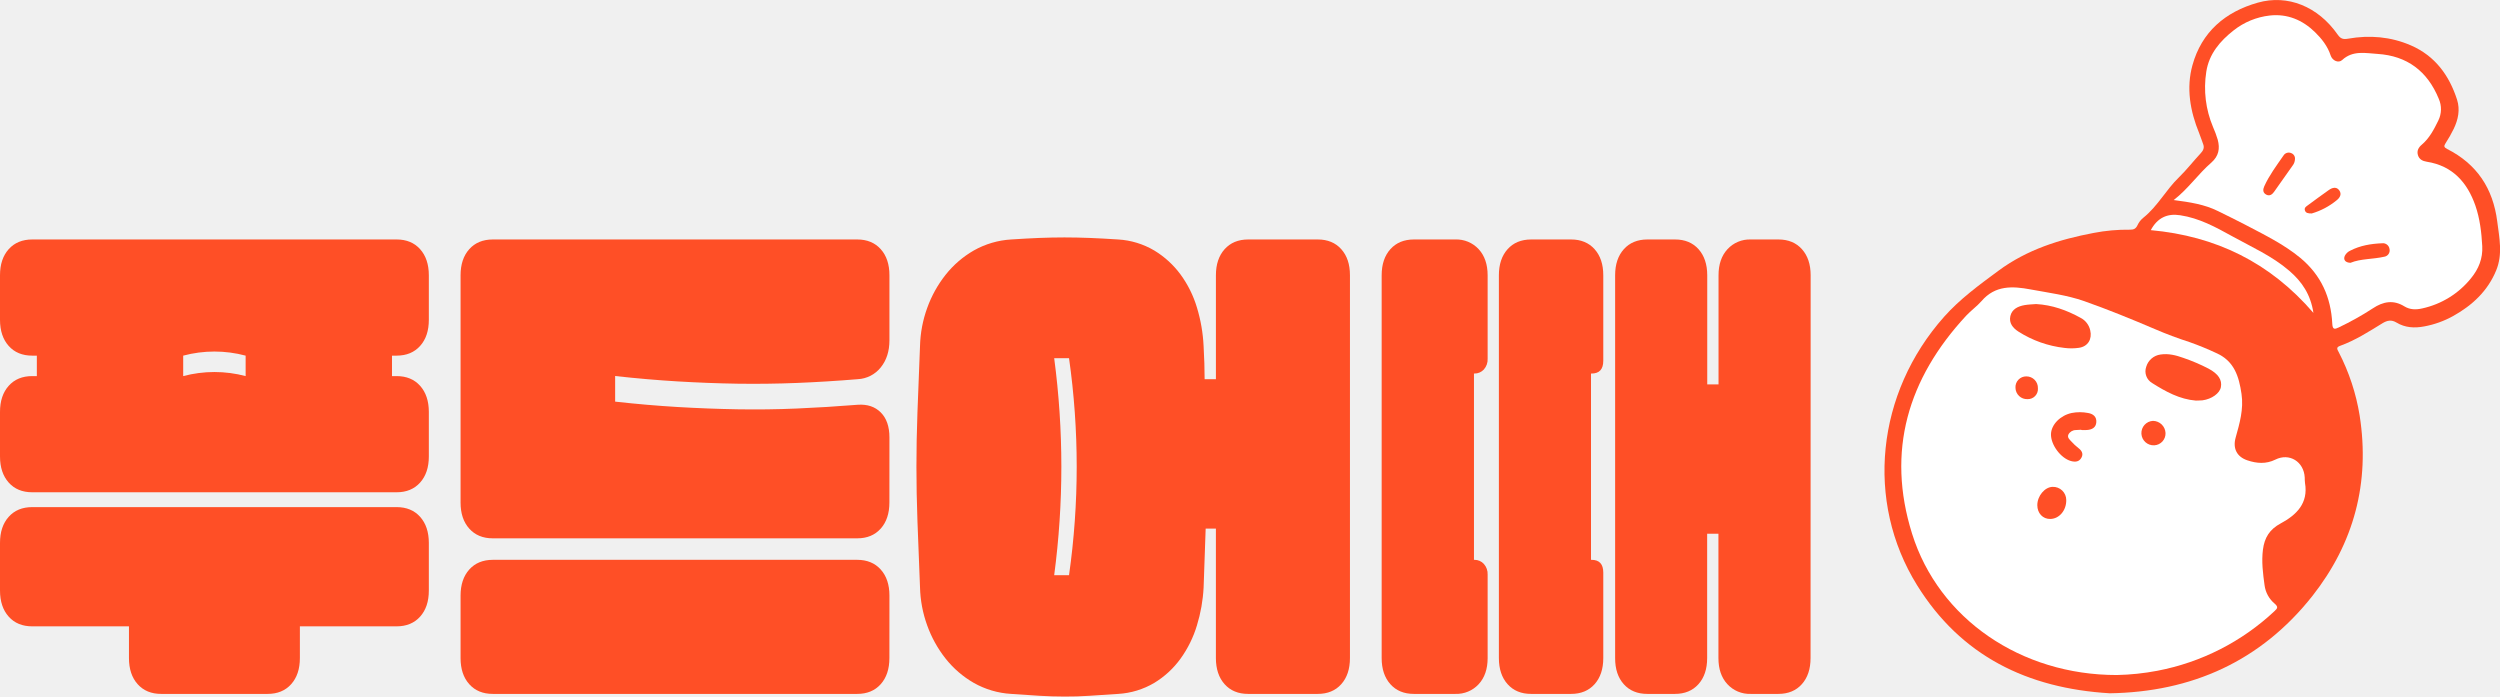
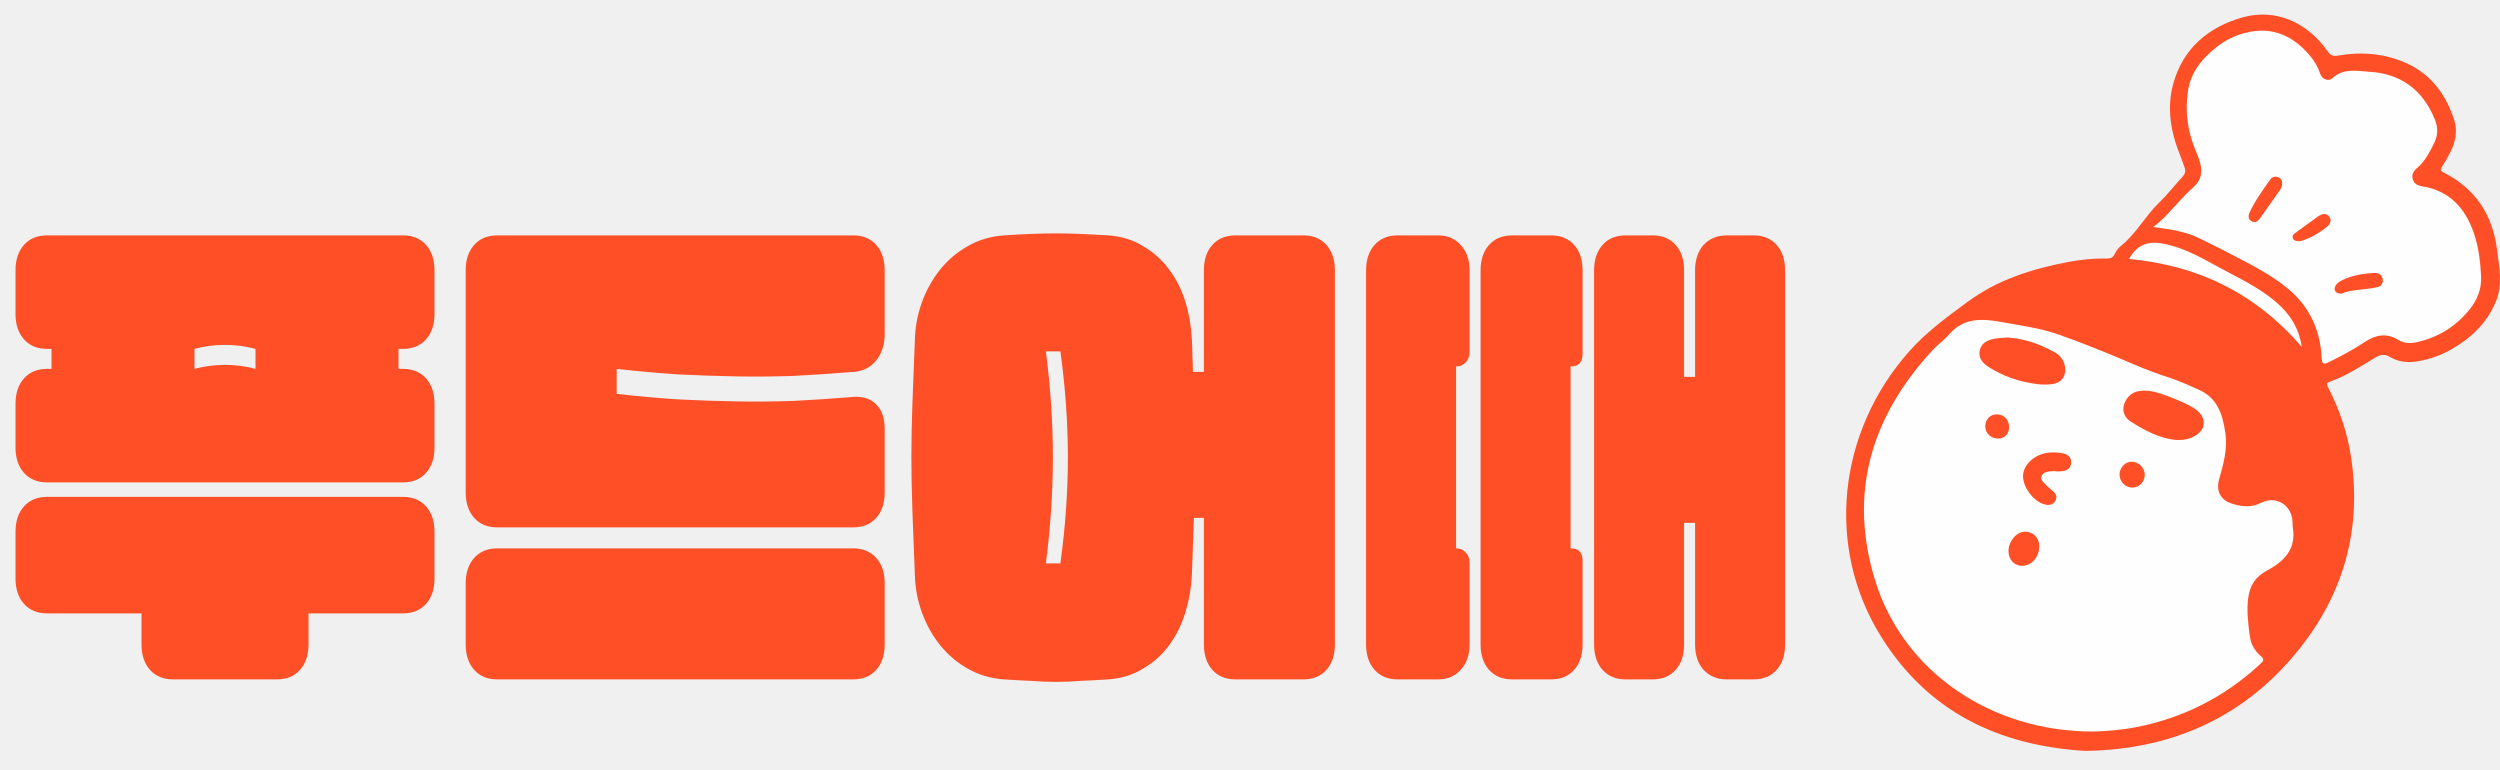
- <svg xmlns="http://www.w3.org/2000/svg" id="레이어_1" data-name="레이어 1" viewBox="0 0 1329.29 370.32">
-   <defs>
-     <style>.cls-1{fill:#ff4f26;}.cls-2{fill:#fff;}</style>
-   </defs>
-   <path class="cls-1" d="M258.23,264.2q0,8.71-4.63,13.88t-12.51,5.17H47.35q-7.91,0-12.52-5.17T30.21,264.2V240.53q0-8.7,4.62-13.88t12.52-5.17H49.8V210.6H47.35q-7.91,0-12.52-5.17t-4.62-13.88V167.88q0-8.72,4.62-13.88t12.52-5.17H241.09q7.89,0,12.51,5.17t4.63,13.88v23.67q0,8.72-4.63,13.88t-12.51,5.17h-2.45v10.88h2.45q7.89,0,12.51,5.17t4.63,13.88Zm0,71.29q0,8.72-4.63,13.88t-12.51,5.17H189.66v16.87q0,8.71-4.63,13.88c-3.08,3.44-7.26,5.17-12.51,5.17h-56.6q-7.9,0-12.52-5.17t-4.62-13.88V354.54H47.35q-7.91,0-12.52-5.17t-4.62-13.88v-25.3q0-8.71,4.62-13.88t12.52-5.17H241.09q7.89,0,12.51,5.17t4.63,13.88ZM160.82,210.6a64.29,64.29,0,0,0-33.2,0v10.88a64.58,64.58,0,0,1,33.2,0Z" transform="translate(-30.21 -21.5)" />
-   <path class="cls-1" d="M503.12,288.69q0,8.71-4.62,13.88T486,307.74H292.24q-7.89,0-12.52-5.17t-4.62-13.88V167.88q0-8.72,4.62-13.88t12.52-5.17H486q7.89,0,12.52,5.17t4.62,13.88v34.56q0,8.7-4.62,14.42a16.64,16.64,0,0,1-12.25,6.26q-16.61,1.37-32.38,2t-31.56.4q-15.8-.26-31.84-1.22t-33.2-2.86v13.61q17.14,1.91,33.2,2.86t31.84,1.22q15.76.27,31.56-.41t32.38-2q7.62-.54,12.25,4.08t4.62,13.34Zm0,82.72q0,8.71-4.62,13.88T486,390.46H292.24q-7.89,0-12.52-5.17t-4.62-13.88V338.22q0-8.72,4.62-13.88t12.52-5.17H486q7.89,0,12.52,5.17t4.62,13.88Z" transform="translate(-30.21 -21.5)" />
-   <path class="cls-1" d="M670.19,333.86A83.32,83.32,0,0,1,666.65,354a59.4,59.4,0,0,1-8.7,17.68,47.79,47.79,0,0,1-14,12.93,42.58,42.58,0,0,1-19.18,5.85q-8.44.54-15.24,1t-13.33.41q-6.52,0-13.33-.41t-15-1A45.79,45.79,0,0,1,548,384.61a52.44,52.44,0,0,1-15-12.93,62.35,62.35,0,0,1-9.8-17.68,63.75,63.75,0,0,1-3.8-20.14q-.83-20.4-1.37-35.37t-.54-28.84q0-13.89.54-28.85t1.37-35.37a63.8,63.8,0,0,1,3.8-20.14,62.35,62.35,0,0,1,9.8-17.68,52.44,52.44,0,0,1,15-12.93,45.92,45.92,0,0,1,19.86-5.85q8.16-.54,15-.82c4.53-.17,9-.27,13.33-.27s8.8.1,13.33.27,9.61.46,15.24.82a42.71,42.71,0,0,1,19.18,5.85,48.56,48.56,0,0,1,14,12.79,57.64,57.64,0,0,1,8.7,17.55,84,84,0,0,1,3.54,20.41q.27,5.17.41,9.25c.09,2.72.14,5.54.14,8.44h6V167.88q0-8.72,4.63-13.88t12.51-5.17h37q7.89,0,12.52,5.17T748,167.88V371.41q0,8.71-4.62,13.88t-12.52,5.17h-37q-7.89,0-12.51-5.17t-4.63-13.88V302.57h-5.44Zm-71.56-6.53a409.83,409.83,0,0,0,0-115.37h-7.89a438.59,438.59,0,0,1,0,115.37Z" transform="translate(-30.21 -21.5)" />
-   <path class="cls-1" d="M821.21,371.41q0,8.71-4.76,13.88a16.1,16.1,0,0,1-12.39,5.17H782q-7.89,0-12.51-5.17t-4.63-13.88V167.88q0-8.72,4.63-13.88T782,148.83h22A16.1,16.1,0,0,1,816.45,154q4.75,5.17,4.76,13.88v44.35a8,8,0,0,1-2,5.72,6.63,6.63,0,0,1-5,2.17h-.27v99.05h.27a6.64,6.64,0,0,1,5,2.18,8,8,0,0,1,2,5.71Zm61.49,0q0,8.71-4.62,13.88t-12.52,5.17H844.34q-7.9,0-12.52-5.17t-4.63-13.88V167.88q0-8.72,4.63-13.88t12.52-5.17h21.22q7.89,0,12.52,5.17t4.62,13.88v45.44q0,6.81-6.26,6.8h-.27v99.05h.27q6.27,0,6.26,6.8Zm110.21,0q0,8.71-4.63,13.88t-12.52,5.17H961.07a16.07,16.07,0,0,1-12.38-5.17q-4.77-5.18-4.76-13.88V305.29h-6v66.12q0,8.71-4.63,13.88t-12.51,5.17H906.1q-7.89,0-12.51-5.17T889,371.41V167.88q0-8.72,4.63-13.88t12.51-5.17h14.7q7.89,0,12.51,5.17t4.63,13.88v58h6v-58q0-8.72,4.76-13.88a16.07,16.07,0,0,1,12.38-5.17h14.69q7.89,0,12.52,5.17t4.63,13.88Z" transform="translate(-30.21 -21.5)" />
-   <path class="cls-1" d="M1152,390.13c-43.94-2.64-79.14-19.94-102.41-57.4-27.8-44.73-21.66-102.27,14.3-142.76,8.48-9.54,18.67-16.93,28.9-24.5,15.28-11.29,32.51-16.68,50.67-20.12a95,95,0,0,1,19.27-1.72c2,0,3.1-.46,4-2.34a11.15,11.15,0,0,1,3.1-4c7.61-6.06,12.08-14.87,19-21.54,4.11-4,7.61-8.55,11.51-12.74,1.4-1.5,2.08-2.92,1.32-4.9s-1.35-3.92-2.13-5.83c-4.8-11.69-6.93-24-3.56-36.11,4.87-17.62,17.36-28.35,34.75-33.26,15.9-4.49,32,2,42.48,17,1.59,2.25,2.87,2.61,5.58,2.15,11.39-2,22.67-1.06,33.33,3.57,12.8,5.55,20.38,15.9,24.55,28.85,1.71,5.31.61,10.65-1.81,15.62a71.36,71.36,0,0,1-4.33,7.61c-1,1.54-.76,2.15.86,3,15.83,8,24.42,21,26.65,38.52,1.11,8.69,3,17.36-.54,26-4.51,11-12.71,18.61-22.82,24.26a50.45,50.45,0,0,1-15.4,5.56c-5.21,1-10.2.74-14.84-2.06-2.61-1.57-4.87-1.18-7.46.41-7.26,4.45-14.44,9.09-22.53,12-2.3.82-1.41,1.95-.72,3.29a112.32,112.32,0,0,1,11.17,33.85c5.54,35.55-3,67.68-25.09,95.78C1232.32,373.14,1195.49,389.47,1152,390.13Z" transform="translate(-30.21 -21.5)" />
-   <path class="cls-2" d="M1155.79,380.42c-51,.05-94.73-29.89-108.9-75.14-13.79-44-2.17-82.56,28.73-115.89,2.56-2.77,5.75-5,8.2-7.8,7.26-8.45,16.43-8,26.07-6.2s19.26,3,28.49,6.21c12.73,4.49,25.22,9.59,37.63,14.89,6,2.58,12.19,4.91,18.44,6.92a151.6,151.6,0,0,1,14.15,5.8c9.63,4.23,12.1,12.48,13.46,21.75,1.19,8.13-1,15.63-3.13,23.25-1.61,5.77.68,10.19,6.25,12.06,4.91,1.65,9.91,2.09,14.9-.4,7.43-3.71,15.16,1.11,15.59,9.53a25.6,25.6,0,0,0,.15,2.92c1.85,10.82-4.6,17-12.85,21.44-6,3.2-8.71,7.64-9.52,14s0,12.65.86,18.91a15.33,15.33,0,0,0,5.32,9.75c2,1.71,1.66,2.5,0,4a125.43,125.43,0,0,1-62.33,31.74A128.55,128.55,0,0,1,1155.79,380.42Z" transform="translate(-30.21 -21.5)" />
-   <path class="cls-2" d="M1186,127.87c7.84-6.08,13-13.86,20-19.9,4-3.51,4.65-7.51,3.42-12.16A56.22,56.22,0,0,0,1206.9,89a54,54,0,0,1-3.57-29.36c1.46-9.5,7.36-16.36,14.56-22A37.77,37.77,0,0,1,1237,29.76c9.4-1.07,17.52,2.36,24.18,8.88,3.55,3.48,6.66,7.41,8.27,12.34.92,2.81,4.18,4.24,6.13,2.43,5.68-5.26,12.46-3.63,18.79-3.24,15.73,1,26.55,9.18,32.54,23.78a13.66,13.66,0,0,1-.22,11.67c-2.3,4.7-4.71,9.37-8.83,12.86-1.68,1.42-2.68,3.2-2,5.49s2.52,3.18,4.68,3.52c13.71,2.15,21.59,11,25.88,23.35,2.38,6.89,3.25,14.22,3.64,21.55.35,6.55-1.9,12.08-6,17.1a45.85,45.85,0,0,1-25.92,16c-3.33.76-6.51.74-9.52-1.11-5.82-3.58-11.25-2.57-16.73,1.07a156.28,156.28,0,0,1-18.15,10.16c-2.21,1.08-3.26,1.16-3.42-2-.7-14-5.9-25.78-17-35-9.06-7.47-19.47-12.42-29.68-17.83-4.62-2.45-9.38-4.66-14-7C1202.34,130.13,1194.54,129,1186,127.87Z" transform="translate(-30.21 -21.5)" />
-   <path class="cls-2" d="M1260.29,187.87c-23.14-26.91-52.06-40.86-86.47-44,3.53-6.57,8.76-9,15.62-7.92,10.12,1.52,18.83,6.28,27.58,11.12,10.4,5.76,21.34,10.56,30.51,18.47C1254.25,171.35,1258.83,178.14,1260.29,187.87Z" transform="translate(-30.21 -21.5)" />
-   <path class="cls-1" d="M1112.85,183.17c8.49.47,16.22,3.24,23.56,7.28a9.91,9.91,0,0,1,5.21,6.69c1.1,4.69-1.21,8.6-6,9.3a28.4,28.4,0,0,1-7.65.06,57.57,57.57,0,0,1-24.54-8.69c-2.91-1.89-5.11-4.5-4.29-8.21s4.06-5.26,7.59-5.87C1108.71,183.38,1110.79,183.34,1112.85,183.17Z" transform="translate(-30.21 -21.5)" />
-   <path class="cls-1" d="M1197.77,234.5c-8.56-.69-16-4.75-23.23-9.33a7.22,7.22,0,0,1-3.15-8.65A9.2,9.2,0,0,1,1179,210c4.22-.64,8.21.39,12.13,1.79a97.76,97.76,0,0,1,13.4,5.72c5.25,2.82,7.28,6,6.56,9.85-.61,3.27-4.86,6.34-9.79,7C1200.19,234.47,1199.09,234.44,1197.77,234.5Z" transform="translate(-30.21 -21.5)" />
-   <path class="cls-1" d="M1136.82,250c-1,.06-1.94.07-2.9.17a4.46,4.46,0,0,0-3.89,2.34c-.76,1.63.62,2.72,1.58,3.76a29.07,29.07,0,0,0,3.72,3.47c1.77,1.34,2.72,3,1.67,5-1.19,2.35-3.35,2.54-5.66,1.89-5.47-1.53-10.79-8.76-10.59-14.37.19-5,4.9-9.85,11-11.17a22.79,22.79,0,0,1,8.71,0c2.65.45,4.6,1.94,4.4,4.89s-2.4,4-5.08,4.17c-1,.07-1.94,0-2.91,0Z" transform="translate(-30.21 -21.5)" />
-   <path class="cls-1" d="M1113.48,290.12c0-4.9,3.94-9.64,8.11-9.75a7,7,0,0,1,7.28,7c.1,5.49-3.71,10-8.48,10.07C1116.42,297.52,1113.48,294.39,1113.48,290.12Z" transform="translate(-30.21 -21.5)" />
-   <path class="cls-1" d="M1181.66,251.73a6.32,6.32,0,0,1-6,6.55,6.5,6.5,0,0,1-.67-13A6.78,6.78,0,0,1,1181.66,251.73Z" transform="translate(-30.21 -21.5)" />
-   <path class="cls-1" d="M1108.27,233.73a6.13,6.13,0,0,1-6.4-6,5.7,5.7,0,0,1,5.79-6.1,6.1,6.1,0,0,1,6.14,6.28A5.37,5.37,0,0,1,1108.27,233.73Z" transform="translate(-30.21 -21.5)" />
-   <path class="cls-1" d="M1250.48,106.2a5.9,5.9,0,0,1-1.27,3.37q-4.92,7-9.89,14c-1,1.4-2.37,2.31-4.07,1.44-1.92-1-1.88-2.71-1.11-4.42,2.67-5.92,6.57-11.08,10.23-16.38a3.28,3.28,0,0,1,4.21-1.26A3.07,3.07,0,0,1,1250.48,106.2Z" transform="translate(-30.21 -21.5)" />
-   <path class="cls-1" d="M1280,161.24c-2.87-.09-3.93-1.75-3-3.76a6.11,6.11,0,0,1,2.88-2.71c5.28-2.73,11-3.67,16.87-3.92a3.57,3.57,0,0,1,4,3A3.4,3.4,0,0,1,1298,158C1291.87,159.4,1285.4,159,1280,161.24Z" transform="translate(-30.21 -21.5)" />
-   <path class="cls-1" d="M1259.41,135c-1.91,0-3.18-.18-3.63-1.6s.54-2,1.43-2.67c3.73-2.73,7.44-5.5,11.22-8.15,1.8-1.26,4-2,5.55.06s.39,4-1.36,5.37A37.42,37.42,0,0,1,1259.41,135Z" transform="translate(-30.21 -21.5)" />
+ <svg xmlns="http://www.w3.org/2000/svg" width="65" height="20" viewBox="0 0 65 20" fill="none">
+   <path d="M11.297 11.632C11.297 11.909 11.223 12.13 11.076 12.295C10.929 12.46 10.729 12.542 10.478 12.542H1.222C0.971 12.542 0.771 12.46 0.624 12.295C0.477 12.13 0.403 11.909 0.403 11.632V10.501C0.403 10.224 0.477 10.003 0.624 9.838C0.771 9.673 0.971 9.591 1.222 9.591H1.339V9.071H1.222C0.971 9.071 0.771 8.989 0.624 8.824C0.477 8.659 0.403 8.438 0.403 8.161V7.03C0.403 6.753 0.477 6.532 0.624 6.367C0.771 6.202 0.971 6.12 1.222 6.12H10.478C10.729 6.12 10.929 6.202 11.076 6.367C11.223 6.532 11.297 6.753 11.297 7.03V8.161C11.297 8.438 11.223 8.659 11.076 8.824C10.929 8.989 10.729 9.071 10.478 9.071H10.361V9.591H10.478C10.729 9.591 10.929 9.673 11.076 9.838C11.223 10.003 11.297 10.224 11.297 10.501V11.632ZM11.297 15.038C11.297 15.315 11.223 15.536 11.076 15.701C10.929 15.866 10.729 15.948 10.478 15.948H8.021V16.754C8.021 17.031 7.947 17.252 7.8 17.417C7.653 17.582 7.453 17.664 7.202 17.664H4.498C4.247 17.664 4.047 17.582 3.9 17.417C3.753 17.252 3.679 17.031 3.679 16.754V15.948H1.222C0.971 15.948 0.771 15.866 0.624 15.701C0.477 15.536 0.403 15.315 0.403 15.038V13.829C0.403 13.552 0.477 13.331 0.624 13.166C0.771 13.001 0.971 12.919 1.222 12.919H10.478C10.729 12.919 10.929 13.001 11.076 13.166C11.223 13.331 11.297 13.552 11.297 13.829V15.038ZM6.643 9.071C6.392 9.002 6.127 8.967 5.85 8.967C5.573 8.967 5.308 9.002 5.057 9.071V9.591C5.308 9.522 5.573 9.487 5.85 9.487C6.127 9.487 6.392 9.522 6.643 9.591V9.071ZM23.002 16.754C23.002 17.031 22.928 17.252 22.781 17.417C22.634 17.582 22.434 17.664 22.183 17.664H12.927C12.676 17.664 12.476 17.582 12.329 17.417C12.182 17.252 12.108 17.031 12.108 16.754V15.168C12.108 14.891 12.182 14.67 12.329 14.505C12.476 14.34 12.676 14.258 12.927 14.258H22.183C22.434 14.258 22.634 14.34 22.781 14.505C22.928 14.67 23.002 14.891 23.002 15.168V16.754ZM23.002 12.802C23.002 13.079 22.928 13.3 22.781 13.465C22.634 13.63 22.434 13.712 22.183 13.712H12.927C12.676 13.712 12.476 13.63 12.329 13.465C12.182 13.3 12.108 13.079 12.108 12.802V7.03C12.108 6.753 12.182 6.532 12.329 6.367C12.476 6.202 12.676 6.12 12.927 6.12H22.183C22.434 6.12 22.634 6.202 22.781 6.367C22.928 6.532 23.002 6.753 23.002 7.03V8.681C23.002 8.958 22.928 9.188 22.781 9.37C22.634 9.552 22.439 9.652 22.196 9.669C21.667 9.712 21.152 9.747 20.649 9.773C20.146 9.79 19.644 9.795 19.141 9.786C18.638 9.777 18.131 9.76 17.62 9.734C17.109 9.699 16.58 9.652 16.034 9.591V10.241C16.58 10.302 17.109 10.349 17.62 10.384C18.131 10.41 18.638 10.427 19.141 10.436C19.644 10.445 20.146 10.44 20.649 10.423C21.152 10.397 21.667 10.362 22.196 10.319C22.439 10.302 22.634 10.367 22.781 10.514C22.928 10.661 23.002 10.874 23.002 11.151V12.802ZM30.989 14.96C30.972 15.289 30.916 15.61 30.82 15.922C30.725 16.234 30.586 16.516 30.404 16.767C30.222 17.018 29.997 17.222 29.728 17.378C29.468 17.543 29.165 17.638 28.818 17.664C28.549 17.681 28.307 17.694 28.09 17.703C27.873 17.72 27.661 17.729 27.453 17.729C27.245 17.729 27.033 17.72 26.816 17.703C26.599 17.694 26.361 17.681 26.101 17.664C25.746 17.638 25.43 17.543 25.152 17.378C24.875 17.222 24.637 17.018 24.437 16.767C24.238 16.516 24.082 16.234 23.969 15.922C23.857 15.61 23.796 15.289 23.787 14.96C23.761 14.31 23.739 13.747 23.722 13.27C23.705 12.793 23.696 12.334 23.696 11.892C23.696 11.45 23.705 10.991 23.722 10.514C23.739 10.037 23.761 9.474 23.787 8.824C23.796 8.495 23.857 8.174 23.969 7.862C24.082 7.55 24.238 7.268 24.437 7.017C24.637 6.766 24.875 6.562 25.152 6.406C25.43 6.241 25.746 6.146 26.101 6.12C26.361 6.103 26.599 6.09 26.816 6.081C27.033 6.072 27.245 6.068 27.453 6.068C27.661 6.068 27.873 6.072 28.09 6.081C28.307 6.09 28.549 6.103 28.818 6.12C29.165 6.146 29.468 6.241 29.728 6.406C29.997 6.562 30.222 6.766 30.404 7.017C30.586 7.26 30.725 7.537 30.82 7.849C30.916 8.161 30.972 8.486 30.989 8.824C30.998 8.989 31.002 9.136 31.002 9.266C31.011 9.396 31.015 9.53 31.015 9.669H31.301V7.03C31.301 6.753 31.375 6.532 31.522 6.367C31.669 6.202 31.869 6.12 32.12 6.12H33.888C34.139 6.12 34.339 6.202 34.486 6.367C34.633 6.532 34.707 6.753 34.707 7.03V16.754C34.707 17.031 34.633 17.252 34.486 17.417C34.339 17.582 34.139 17.664 33.888 17.664H32.12C31.869 17.664 31.669 17.582 31.522 17.417C31.375 17.252 31.301 17.031 31.301 16.754V13.465H31.041L30.989 14.96ZM27.57 14.648C27.7 13.703 27.765 12.785 27.765 11.892C27.765 10.999 27.7 10.081 27.57 9.136H27.193C27.314 10.081 27.375 10.999 27.375 11.892C27.375 12.785 27.314 13.703 27.193 14.648H27.57ZM46.412 16.754C46.412 17.031 46.339 17.252 46.191 17.417C46.044 17.582 45.845 17.664 45.593 17.664H44.891C44.649 17.664 44.449 17.582 44.293 17.417C44.146 17.252 44.072 17.031 44.072 16.754V13.595H43.786V16.754C43.786 17.031 43.713 17.252 43.565 17.417C43.418 17.582 43.219 17.664 42.967 17.664H42.265C42.014 17.664 41.815 17.582 41.667 17.417C41.52 17.252 41.446 17.031 41.446 16.754V7.03C41.446 6.753 41.52 6.532 41.667 6.367C41.815 6.202 42.014 6.12 42.265 6.12H42.967C43.219 6.12 43.418 6.202 43.565 6.367C43.713 6.532 43.786 6.753 43.786 7.03V9.799H44.072V7.03C44.072 6.753 44.146 6.532 44.293 6.367C44.449 6.202 44.649 6.12 44.891 6.12H45.593C45.845 6.12 46.044 6.202 46.191 6.367C46.339 6.532 46.412 6.753 46.412 7.03V16.754ZM38.209 16.754C38.209 17.031 38.131 17.252 37.975 17.417C37.828 17.582 37.633 17.664 37.39 17.664H36.337C36.086 17.664 35.887 17.582 35.739 17.417C35.592 17.252 35.518 17.031 35.518 16.754V7.03C35.518 6.753 35.592 6.532 35.739 6.367C35.887 6.202 36.086 6.12 36.337 6.12H37.39C37.633 6.12 37.828 6.202 37.975 6.367C38.131 6.532 38.209 6.753 38.209 7.03V9.149C38.209 9.262 38.175 9.353 38.105 9.422C38.045 9.491 37.967 9.526 37.871 9.526H37.858V14.258H37.871C37.967 14.258 38.045 14.293 38.105 14.362C38.175 14.431 38.209 14.522 38.209 14.635V16.754ZM41.147 16.754C41.147 17.031 41.074 17.252 40.926 17.417C40.779 17.582 40.58 17.664 40.328 17.664H39.314C39.063 17.664 38.864 17.582 38.716 17.417C38.569 17.252 38.495 17.031 38.495 16.754V7.03C38.495 6.753 38.569 6.532 38.716 6.367C38.864 6.202 39.063 6.12 39.314 6.12H40.328C40.58 6.12 40.779 6.202 40.926 6.367C41.074 6.532 41.147 6.753 41.147 7.03V9.201C41.147 9.418 41.048 9.526 40.848 9.526H40.835V14.258H40.848C41.048 14.258 41.147 14.366 41.147 14.583V16.754Z" fill="#FF4F26" />
+   <path d="M54.222 19.524C51.939 19.387 50.111 18.489 48.903 16.544C47.459 14.22 47.777 11.232 49.645 9.129C50.085 8.633 50.614 8.249 51.146 7.856C51.939 7.269 52.834 6.99 53.778 6.81C54.108 6.748 54.442 6.716 54.779 6.721C54.88 6.723 54.94 6.698 54.984 6.6C55.02 6.522 55.078 6.445 55.145 6.392C55.541 6.077 55.773 5.619 56.133 5.273C56.347 5.067 56.529 4.829 56.731 4.612C56.804 4.534 56.839 4.46 56.8 4.357C56.761 4.257 56.73 4.154 56.69 4.055C56.44 3.448 56.33 2.811 56.504 2.179C56.757 1.264 57.406 0.707 58.309 0.451C59.135 0.218 59.972 0.555 60.516 1.332C60.598 1.449 60.665 1.468 60.805 1.443C61.397 1.341 61.982 1.388 62.536 1.629C63.201 1.917 63.595 2.455 63.812 3.128C63.9 3.404 63.843 3.68 63.718 3.938C63.652 4.074 63.576 4.207 63.493 4.334C63.442 4.414 63.454 4.446 63.538 4.488C64.36 4.904 64.806 5.581 64.922 6.489C64.98 6.941 65.077 7.391 64.894 7.837C64.659 8.409 64.234 8.804 63.708 9.098C63.461 9.236 63.192 9.333 62.908 9.386C62.638 9.437 62.378 9.425 62.137 9.28C62.002 9.198 61.884 9.218 61.75 9.301C61.373 9.531 61 9.773 60.579 9.923C60.46 9.966 60.506 10.024 60.542 10.094C60.825 10.65 61.026 11.235 61.122 11.852C61.41 13.698 60.964 15.367 59.819 16.826C58.394 18.642 56.481 19.49 54.222 19.524Z" fill="#FF4F26" />
+   <path d="M54.418 19.02C51.77 19.023 49.498 17.468 48.761 15.117C48.045 12.831 48.649 10.83 50.253 9.098C50.386 8.955 50.552 8.841 50.679 8.694C51.056 8.255 51.532 8.28 52.033 8.372C52.53 8.463 53.033 8.526 53.513 8.694C54.174 8.927 54.823 9.192 55.467 9.468C55.781 9.602 56.101 9.723 56.425 9.827C56.679 9.91 56.917 10.022 57.16 10.129C57.661 10.348 57.788 10.777 57.859 11.258C57.921 11.68 57.807 12.07 57.697 12.466C57.613 12.765 57.732 12.995 58.022 13.092C58.277 13.178 58.536 13.201 58.796 13.071C59.182 12.879 59.584 13.129 59.606 13.567C59.609 13.617 59.605 13.668 59.613 13.719C59.71 14.28 59.374 14.604 58.946 14.832C58.634 14.998 58.493 15.229 58.452 15.56C58.41 15.892 58.452 16.217 58.496 16.543C58.523 16.743 58.62 16.92 58.772 17.049C58.877 17.138 58.858 17.179 58.772 17.259C57.849 18.116 56.771 18.666 55.536 18.907C55.136 18.984 54.733 19.013 54.418 19.02Z" fill="#FEFEFE" />
+   <path d="M55.987 5.903C56.395 5.587 56.665 5.183 57.026 4.869C57.235 4.687 57.267 4.48 57.203 4.238C57.171 4.117 57.122 3.999 57.074 3.882C56.871 3.39 56.808 2.88 56.889 2.356C56.964 1.863 57.27 1.506 57.645 1.213C57.932 0.988 58.273 0.849 58.636 0.807C59.124 0.752 59.546 0.93 59.892 1.269C60.076 1.449 60.237 1.654 60.321 1.909C60.368 2.056 60.538 2.13 60.639 2.035C60.934 1.762 61.286 1.847 61.615 1.867C62.432 1.918 62.994 2.344 63.305 3.102C63.39 3.308 63.39 3.512 63.294 3.708C63.174 3.952 63.05 4.195 62.836 4.376C62.748 4.45 62.696 4.542 62.732 4.661C62.767 4.78 62.862 4.826 62.975 4.844C63.687 4.955 64.096 5.415 64.319 6.056C64.443 6.414 64.488 6.795 64.508 7.176C64.526 7.516 64.409 7.803 64.195 8.063C63.839 8.496 63.392 8.77 62.848 8.894C62.675 8.934 62.51 8.933 62.354 8.836C62.051 8.65 61.77 8.703 61.485 8.891C61.184 9.091 60.867 9.261 60.542 9.419C60.427 9.475 60.373 9.479 60.364 9.315C60.328 8.587 60.057 7.976 59.479 7.499C59.009 7.111 58.468 6.854 57.937 6.573C57.697 6.445 57.45 6.331 57.208 6.207C56.838 6.02 56.432 5.962 55.987 5.903Z" fill="#FEFEFE" />
+   <path d="M59.846 9.019C58.643 7.622 57.142 6.897 55.355 6.734C55.538 6.393 55.81 6.269 56.166 6.323C56.692 6.402 57.144 6.649 57.599 6.9C58.139 7.199 58.708 7.449 59.184 7.859C59.532 8.161 59.77 8.514 59.846 9.019Z" fill="#FEFEFE" />
+   <path d="M52.188 8.775C52.63 8.8 53.031 8.944 53.412 9.154C53.552 9.23 53.645 9.34 53.683 9.501C53.74 9.745 53.62 9.948 53.368 9.985C53.238 10.003 53.101 10.004 52.971 9.987C52.515 9.93 52.084 9.788 51.696 9.536C51.546 9.438 51.431 9.302 51.474 9.11C51.518 8.91 51.685 8.837 51.868 8.805C51.973 8.787 52.081 8.784 52.188 8.775Z" fill="#FF4F26" />
+   <path d="M56.599 11.441C56.154 11.405 55.766 11.194 55.393 10.957C55.242 10.861 55.167 10.69 55.229 10.507C55.291 10.326 55.421 10.197 55.623 10.166C55.842 10.134 56.049 10.187 56.253 10.26C56.49 10.345 56.725 10.437 56.948 10.557C57.221 10.703 57.327 10.867 57.289 11.069C57.258 11.239 57.037 11.398 56.78 11.432C56.725 11.44 56.667 11.438 56.599 11.441Z" fill="#FF4F26" />
+   <path d="M53.434 12.248C53.384 12.251 53.333 12.252 53.283 12.257C53.197 12.265 53.117 12.299 53.081 12.378C53.041 12.463 53.113 12.519 53.163 12.573C53.223 12.638 53.286 12.7 53.356 12.753C53.448 12.823 53.497 12.906 53.443 13.013C53.381 13.135 53.269 13.145 53.149 13.112C52.865 13.032 52.589 12.656 52.599 12.365C52.608 12.106 52.853 11.854 53.168 11.785C53.318 11.752 53.47 11.758 53.62 11.783C53.758 11.806 53.859 11.884 53.849 12.038C53.838 12.193 53.724 12.245 53.584 12.254C53.534 12.258 53.483 12.255 53.433 12.255C53.434 12.253 53.434 12.251 53.434 12.248Z" fill="#FF4F26" />
+   <path d="M52.221 14.33C52.221 14.076 52.426 13.829 52.642 13.824C52.855 13.819 53.017 13.975 53.021 14.189C53.026 14.474 52.828 14.709 52.58 14.712C52.373 14.714 52.221 14.552 52.221 14.33Z" fill="#FF4F26" />
+   <path d="M55.764 12.337C55.766 12.52 55.628 12.672 55.452 12.677C55.268 12.682 55.114 12.533 55.108 12.346C55.104 12.168 55.249 12.007 55.417 12.004C55.596 11.999 55.76 12.158 55.764 12.337Z" fill="#FF4F26" />
+   <path d="M51.95 11.402C51.764 11.402 51.619 11.266 51.617 11.089C51.616 10.905 51.741 10.774 51.918 10.773C52.098 10.772 52.233 10.91 52.237 11.099C52.24 11.277 52.123 11.401 51.95 11.402Z" fill="#FF4F26" />
+   <path d="M59.337 4.778C59.337 4.844 59.308 4.9 59.271 4.953C59.1 5.196 58.929 5.439 58.757 5.681C58.705 5.754 58.635 5.801 58.546 5.756C58.446 5.706 58.449 5.615 58.489 5.526C58.628 5.219 58.83 4.95 59.02 4.675C59.069 4.605 59.149 4.571 59.238 4.61C59.31 4.641 59.341 4.7 59.337 4.778Z" fill="#FF4F26" />
+   <path d="M60.872 7.636C60.723 7.631 60.668 7.545 60.718 7.441C60.75 7.376 60.805 7.332 60.867 7.3C61.142 7.159 61.44 7.11 61.743 7.097C61.849 7.092 61.929 7.146 61.95 7.254C61.971 7.366 61.904 7.445 61.806 7.468C61.486 7.541 61.15 7.517 60.872 7.636Z" fill="#FF4F26" />
+   <path d="M59.801 6.272C59.702 6.27 59.636 6.263 59.613 6.19C59.591 6.122 59.641 6.085 59.687 6.051C59.881 5.909 60.073 5.765 60.27 5.627C60.363 5.562 60.476 5.523 60.558 5.63C60.639 5.736 60.578 5.838 60.487 5.909C60.272 6.078 60.037 6.21 59.801 6.272Z" fill="#FF4F26" />
</svg>
